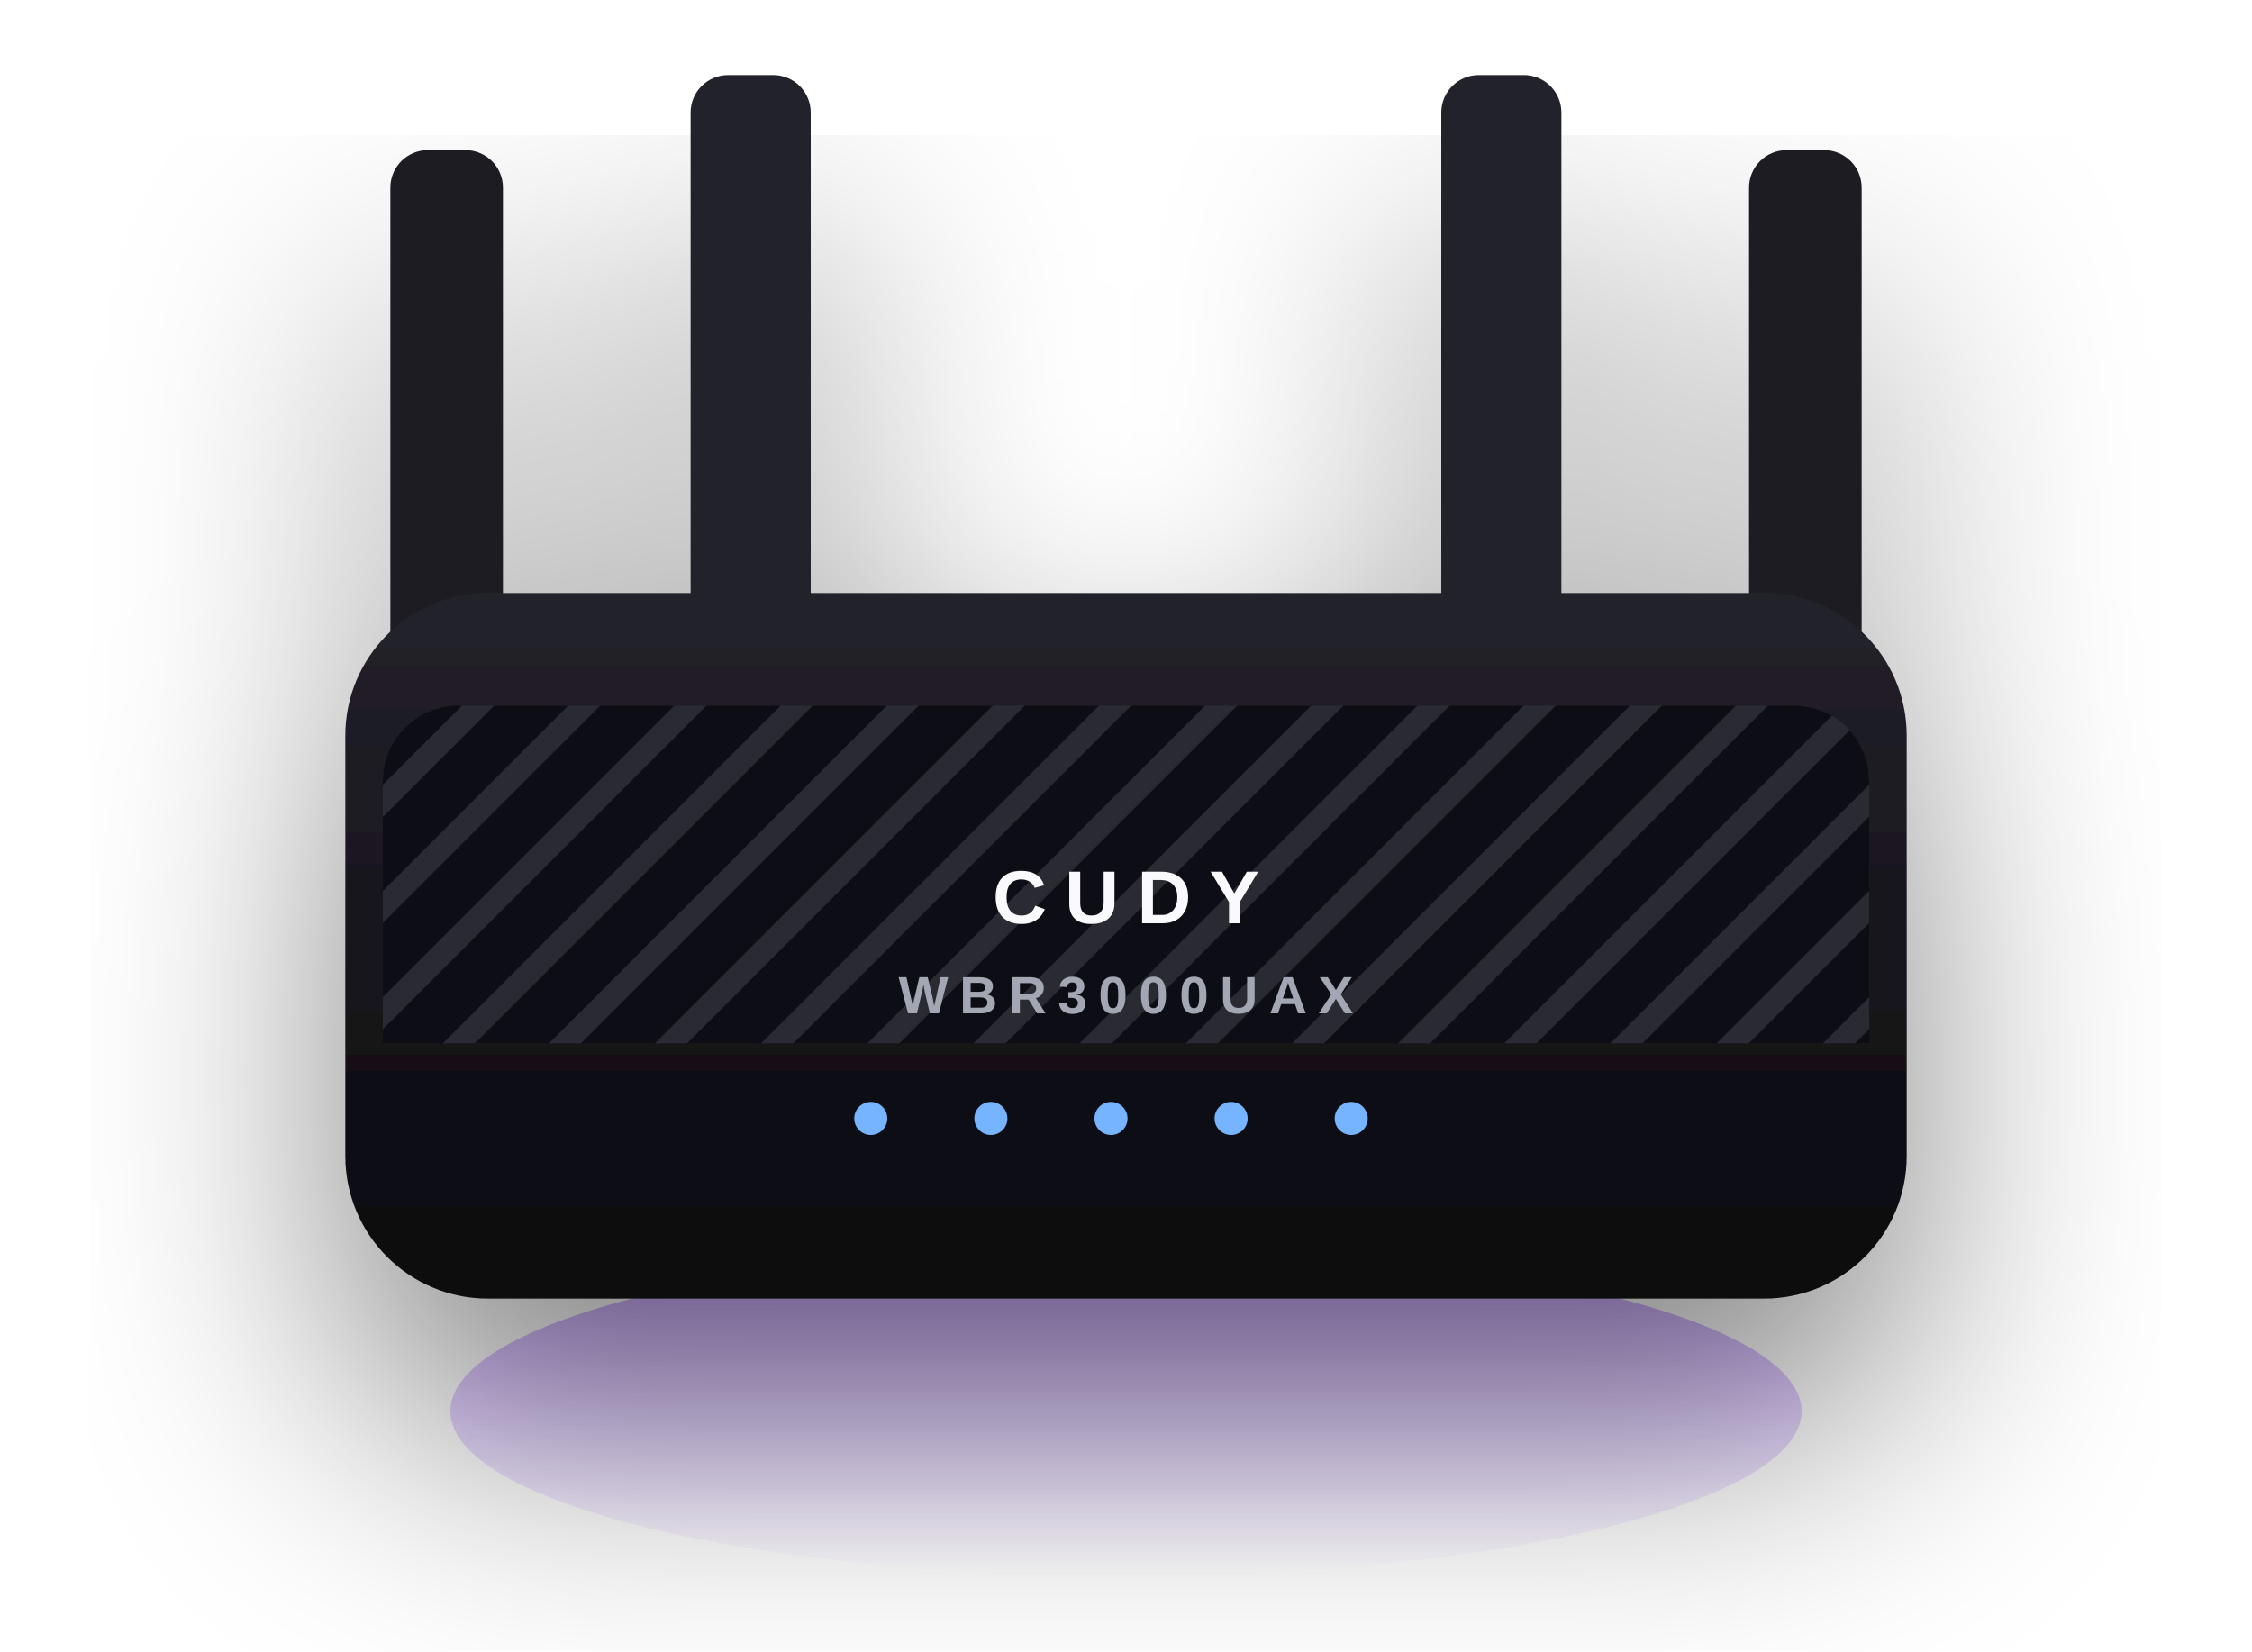
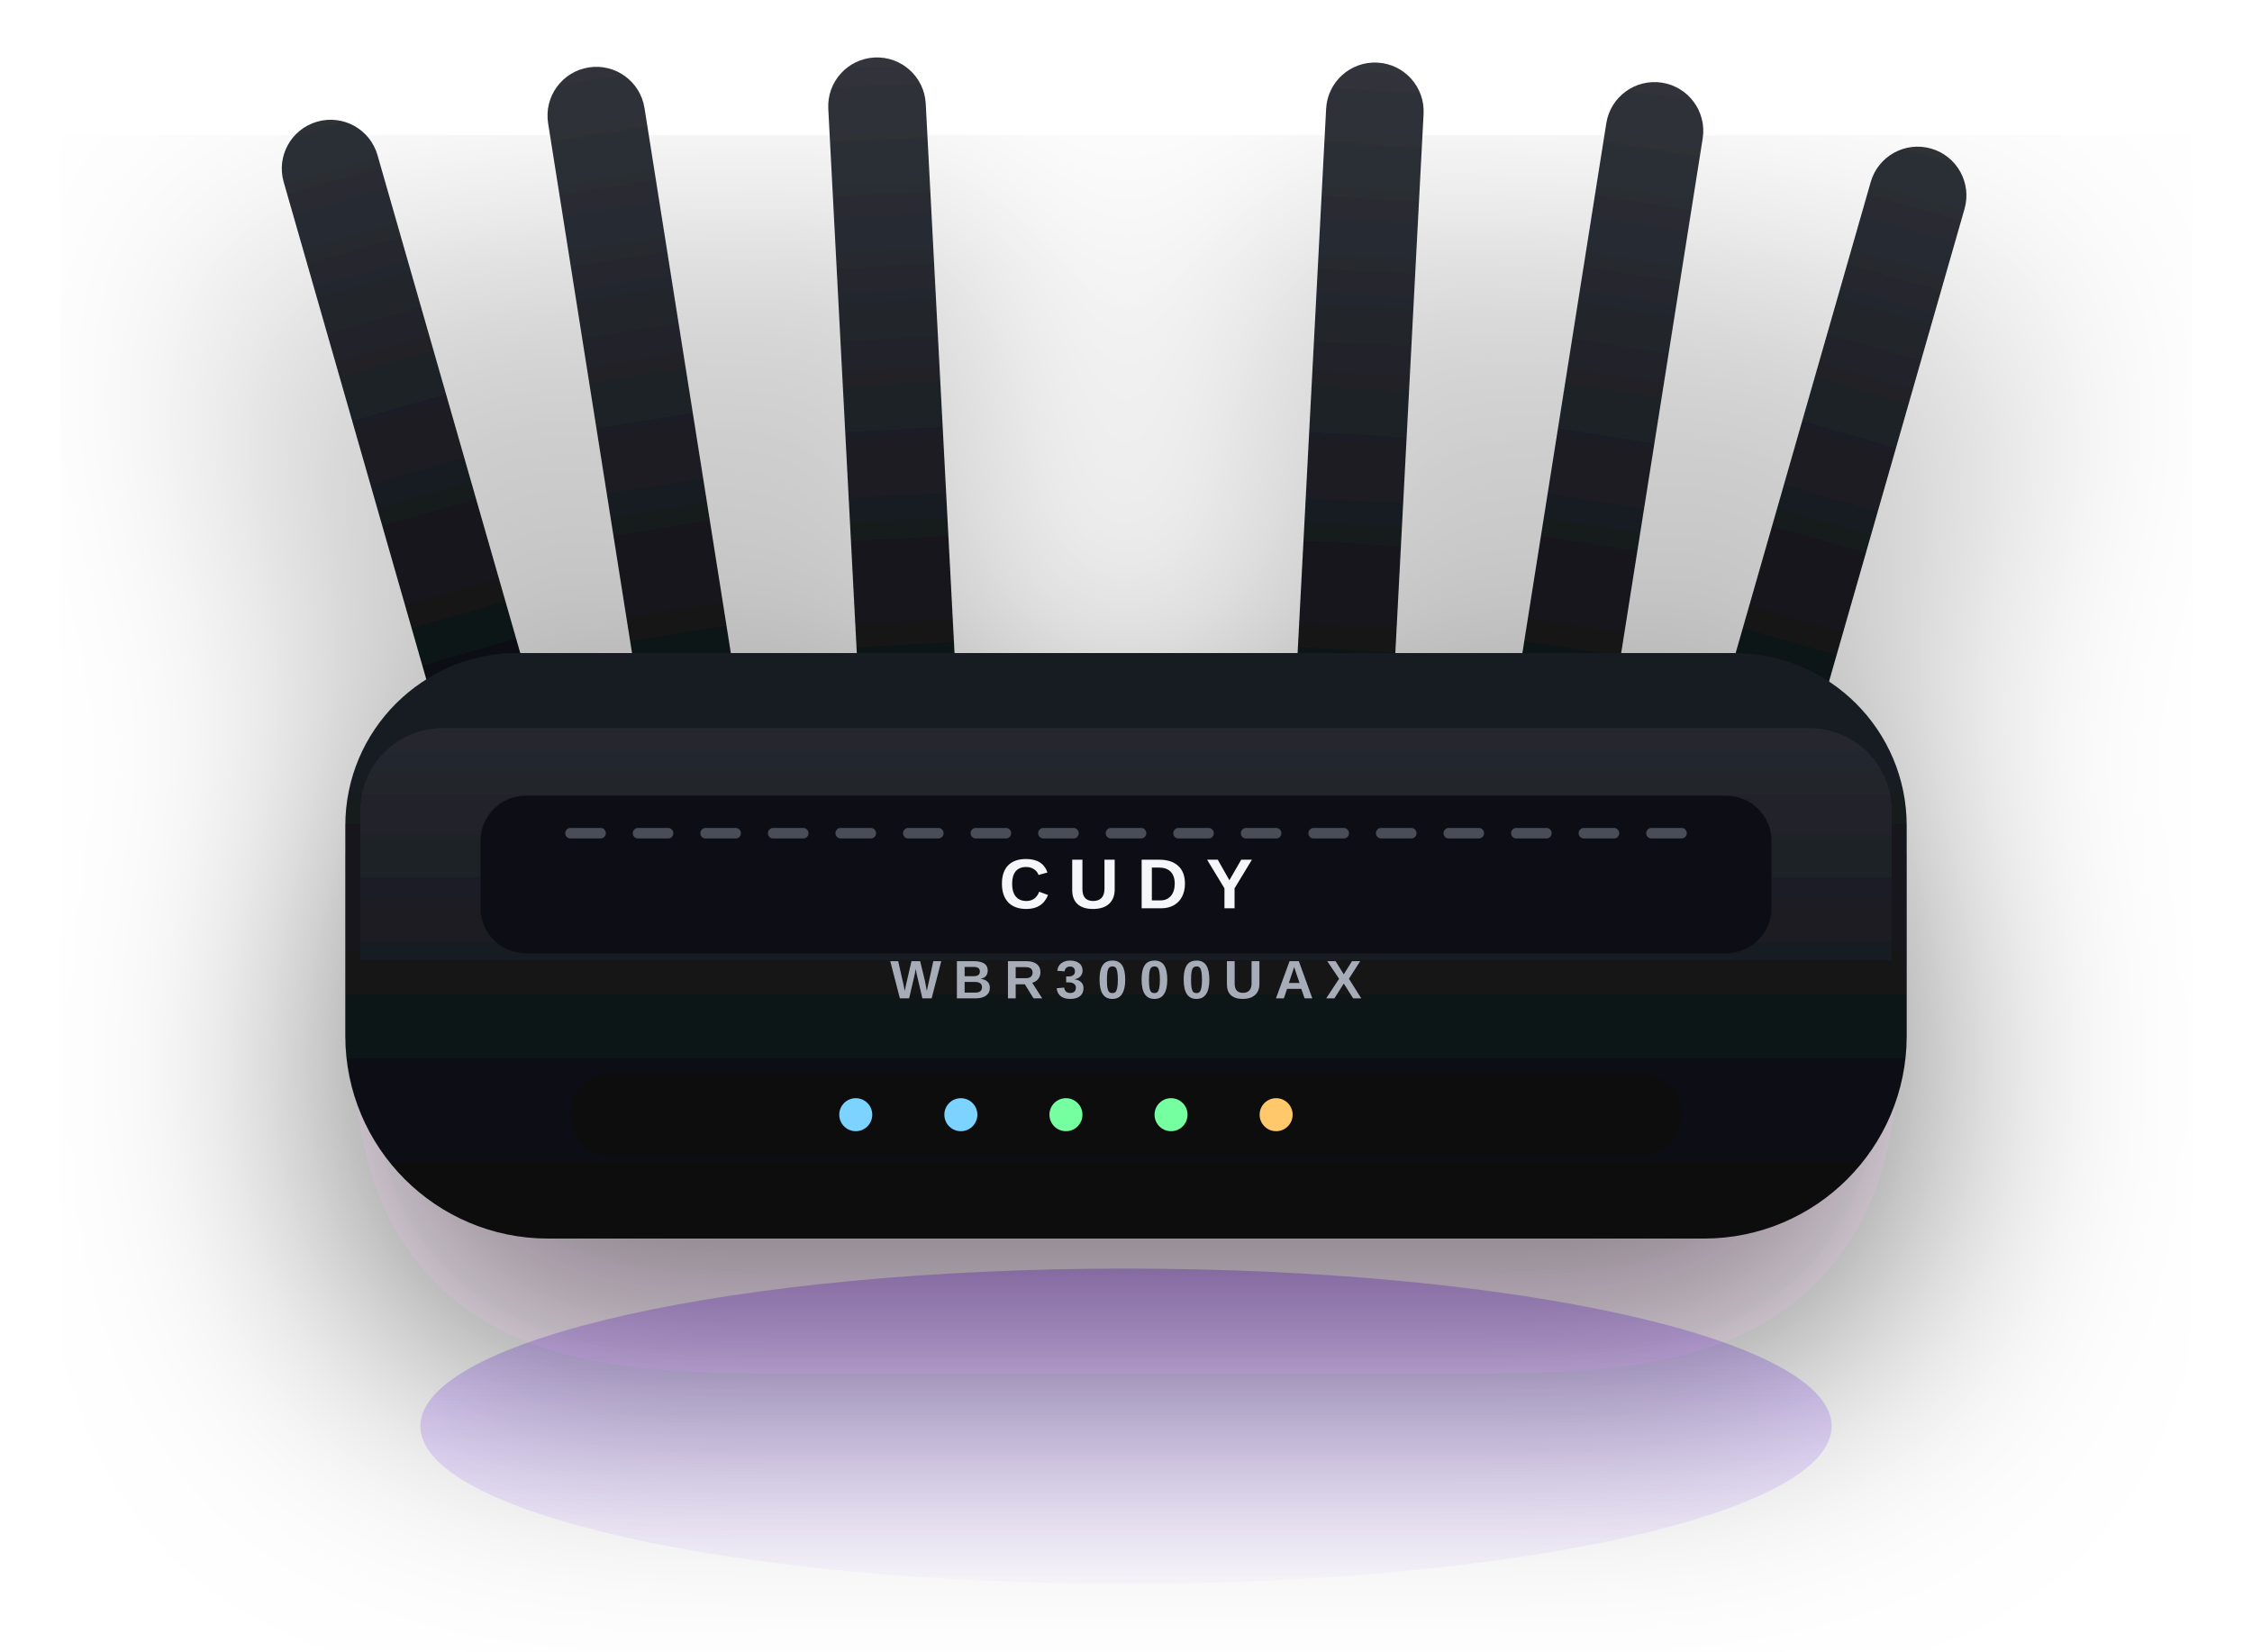
<svg xmlns="http://www.w3.org/2000/svg" width="300" height="220" viewBox="0 0 300 220" fill="none">
  <defs>
-     <linearGradient id="cudyGlow" x1="150" y1="150" x2="150" y2="210" gradientUnits="userSpaceOnUse">
-       <stop stop-color="#7B29FF" stop-opacity="0.58" />
-       <stop offset="1" stop-color="#7B29FF" stop-opacity="0" />
+     <linearGradient id="wbrGlow" x1="150" y1="156" x2="150" y2="214" gradientUnits="userSpaceOnUse">
+       <stop stop-color="#7B33FF" stop-opacity="0.46" />
+       <stop offset="1" stop-color="#7B33FF" stop-opacity="0" />
    </linearGradient>
-     <linearGradient id="cudyBody" x1="150" y1="72" x2="150" y2="172" gradientUnits="userSpaceOnUse">
-       <stop stop-color="#26242D" />
-       <stop offset="1" stop-color="#09090E" />
+     <linearGradient id="wbrBodyTop" x1="150" y1="78" x2="150" y2="170" gradientUnits="userSpaceOnUse">
+       <stop stop-color="#2E3138" />
+       <stop offset="0.58" stop-color="#17191F" />
+       <stop offset="1" stop-color="#090A0E" />
    </linearGradient>
-     <filter id="cudyShadow" x="12" y="0" width="276" height="220" filterUnits="userSpaceOnUse" color-interpolation-filters="sRGB">
-       <feDropShadow dx="0" dy="18" stdDeviation="18" flood-color="#09070F" flood-opacity="0.48" />
+     <linearGradient id="wbrBodyFront" x1="150" y1="104" x2="150" y2="174" gradientUnits="userSpaceOnUse">
+       <stop stop-color="#181B20" />
+       <stop offset="1" stop-color="#08090C" />
+     </linearGradient>
+     <linearGradient id="wbrAntenna" x1="0" y1="8" x2="0" y2="100" gradientUnits="userSpaceOnUse">
+       <stop stop-color="#31343B" />
+       <stop offset="1" stop-color="#0C0E12" />
+     </linearGradient>
+     <filter id="wbrShadow" x="8" y="0" width="284" height="220" filterUnits="userSpaceOnUse" color-interpolation-filters="sRGB">
+       <feDropShadow dx="0" dy="18" stdDeviation="18" flood-color="#09070E" flood-opacity="0.52" />
    </filter>
-     <pattern id="cudyLines" width="10" height="10" patternUnits="userSpaceOnUse" patternTransform="rotate(45)">
-       <rect width="10" height="10" fill="#111117" />
-       <rect width="3" height="10" fill="#2A2A33" />
-     </pattern>
  </defs>
-   <ellipse cx="150" cy="188" rx="90" ry="22" fill="url(#cudyGlow)" />
-   <g filter="url(#cudyShadow)">
-     <rect x="52" y="20" width="15" height="82" rx="5" fill="#1D1D24" />
-     <rect x="92" y="10" width="16" height="92" rx="5" fill="#202129" />
-     <rect x="192" y="10" width="16" height="92" rx="5" fill="#202129" />
-     <rect x="233" y="20" width="15" height="82" rx="5" fill="#1D1D24" />
-     <path d="M46 98C46 87.507 54.507 79 65 79H235C245.493 79 254 87.507 254 98V154C254 164.493 245.493 173 235 173H65C54.507 173 46 164.493 46 154V98Z" fill="url(#cudyBody)" />
-     <path d="M61 94H239C244.523 94 249 98.477 249 104V139H51V104C51 98.477 55.477 94 61 94Z" fill="url(#cudyLines)" />
-     <rect x="58" y="144" width="184" height="10" rx="5" fill="#111116" />
-     <circle cx="116" cy="149" r="2.2" fill="#76B4FF" />
-     <circle cx="132" cy="149" r="2.2" fill="#76B4FF" />
-     <circle cx="148" cy="149" r="2.2" fill="#76B4FF" />
-     <circle cx="164" cy="149" r="2.2" fill="#76B4FF" />
-     <circle cx="180" cy="149" r="2.2" fill="#76B4FF" />
-     <text x="150" y="123" text-anchor="middle" fill="#FAFAFC" font-family="Arial, sans-serif" font-size="10" font-weight="700" letter-spacing="2.4">CUDY</text>
-     <text x="150" y="135" text-anchor="middle" fill="#A2A7B3" font-family="Arial, sans-serif" font-size="7" font-weight="700" letter-spacing="1.5">WBR3000UAX</text>
+   <ellipse cx="150" cy="190" rx="94" ry="21" fill="url(#wbrGlow)" />
+   <g filter="url(#wbrShadow)">
+     <rect x="36" y="18" width="13" height="96" rx="6.5" fill="url(#wbrAntenna)" transform="rotate(-16 36 18)" />
+     <rect x="72" y="10" width="13" height="104" rx="6.5" fill="url(#wbrAntenna)" transform="rotate(-9 72 10)" />
+     <rect x="110" y="8" width="13" height="106" rx="6.5" fill="url(#wbrAntenna)" transform="rotate(-3 110 8)" />
+     <rect x="177" y="8" width="13" height="106" rx="6.5" fill="url(#wbrAntenna)" transform="rotate(3 177 8)" />
+     <rect x="215" y="10" width="13" height="104" rx="6.5" fill="url(#wbrAntenna)" transform="rotate(9 215 10)" />
+     <rect x="251" y="18" width="13" height="96" rx="6.5" fill="url(#wbrAntenna)" transform="rotate(16 251 18)" />
+     <path d="M46 110C46 97.3 56.3 87 69 87H231C243.7 87 254 97.3 254 110V138C254 152.9 241.9 165 227 165H73C58.1 165 46 152.9 46 138V110Z" fill="url(#wbrBodyFront)" />
+     <path d="M59 97H241C247.1 97 252 101.9 252 108V128H48V108C48 101.9 52.9 97 59 97Z" fill="url(#wbrBodyTop)" />
+     <path d="M70 106H230C233.3 106 236 108.7 236 112V121C236 124.3 233.3 127 230 127H70C66.7 127 64 124.3 64 121V112C64 108.7 66.7 106 70 106Z" fill="#0F1115" />
+     <path d="M76 111H224" stroke="#4A4E58" stroke-width="1.4" stroke-linecap="round" stroke-dasharray="4 5" />
+     <rect x="76" y="143" width="148" height="11" rx="5.5" fill="#090A0E" />
+     <circle cx="114" cy="148.5" r="2.2" fill="#7BD3FF" />
+     <circle cx="128" cy="148.5" r="2.2" fill="#7BD3FF" />
+     <circle cx="142" cy="148.5" r="2.2" fill="#76FFA1" />
+     <circle cx="156" cy="148.5" r="2.2" fill="#76FFA1" />
+     <circle cx="170" cy="148.5" r="2.2" fill="#FFC86A" />
+     <text x="150" y="121" text-anchor="middle" fill="#F4F6FA" font-family="Arial, sans-serif" font-size="9.4" font-weight="700" letter-spacing="2.4">CUDY</text>
+     <text x="150" y="133" text-anchor="middle" fill="#A7ADB8" font-family="Arial, sans-serif" font-size="7.2" font-weight="700" letter-spacing="1.6">WBR3000UAX</text>
  </g>
</svg>
